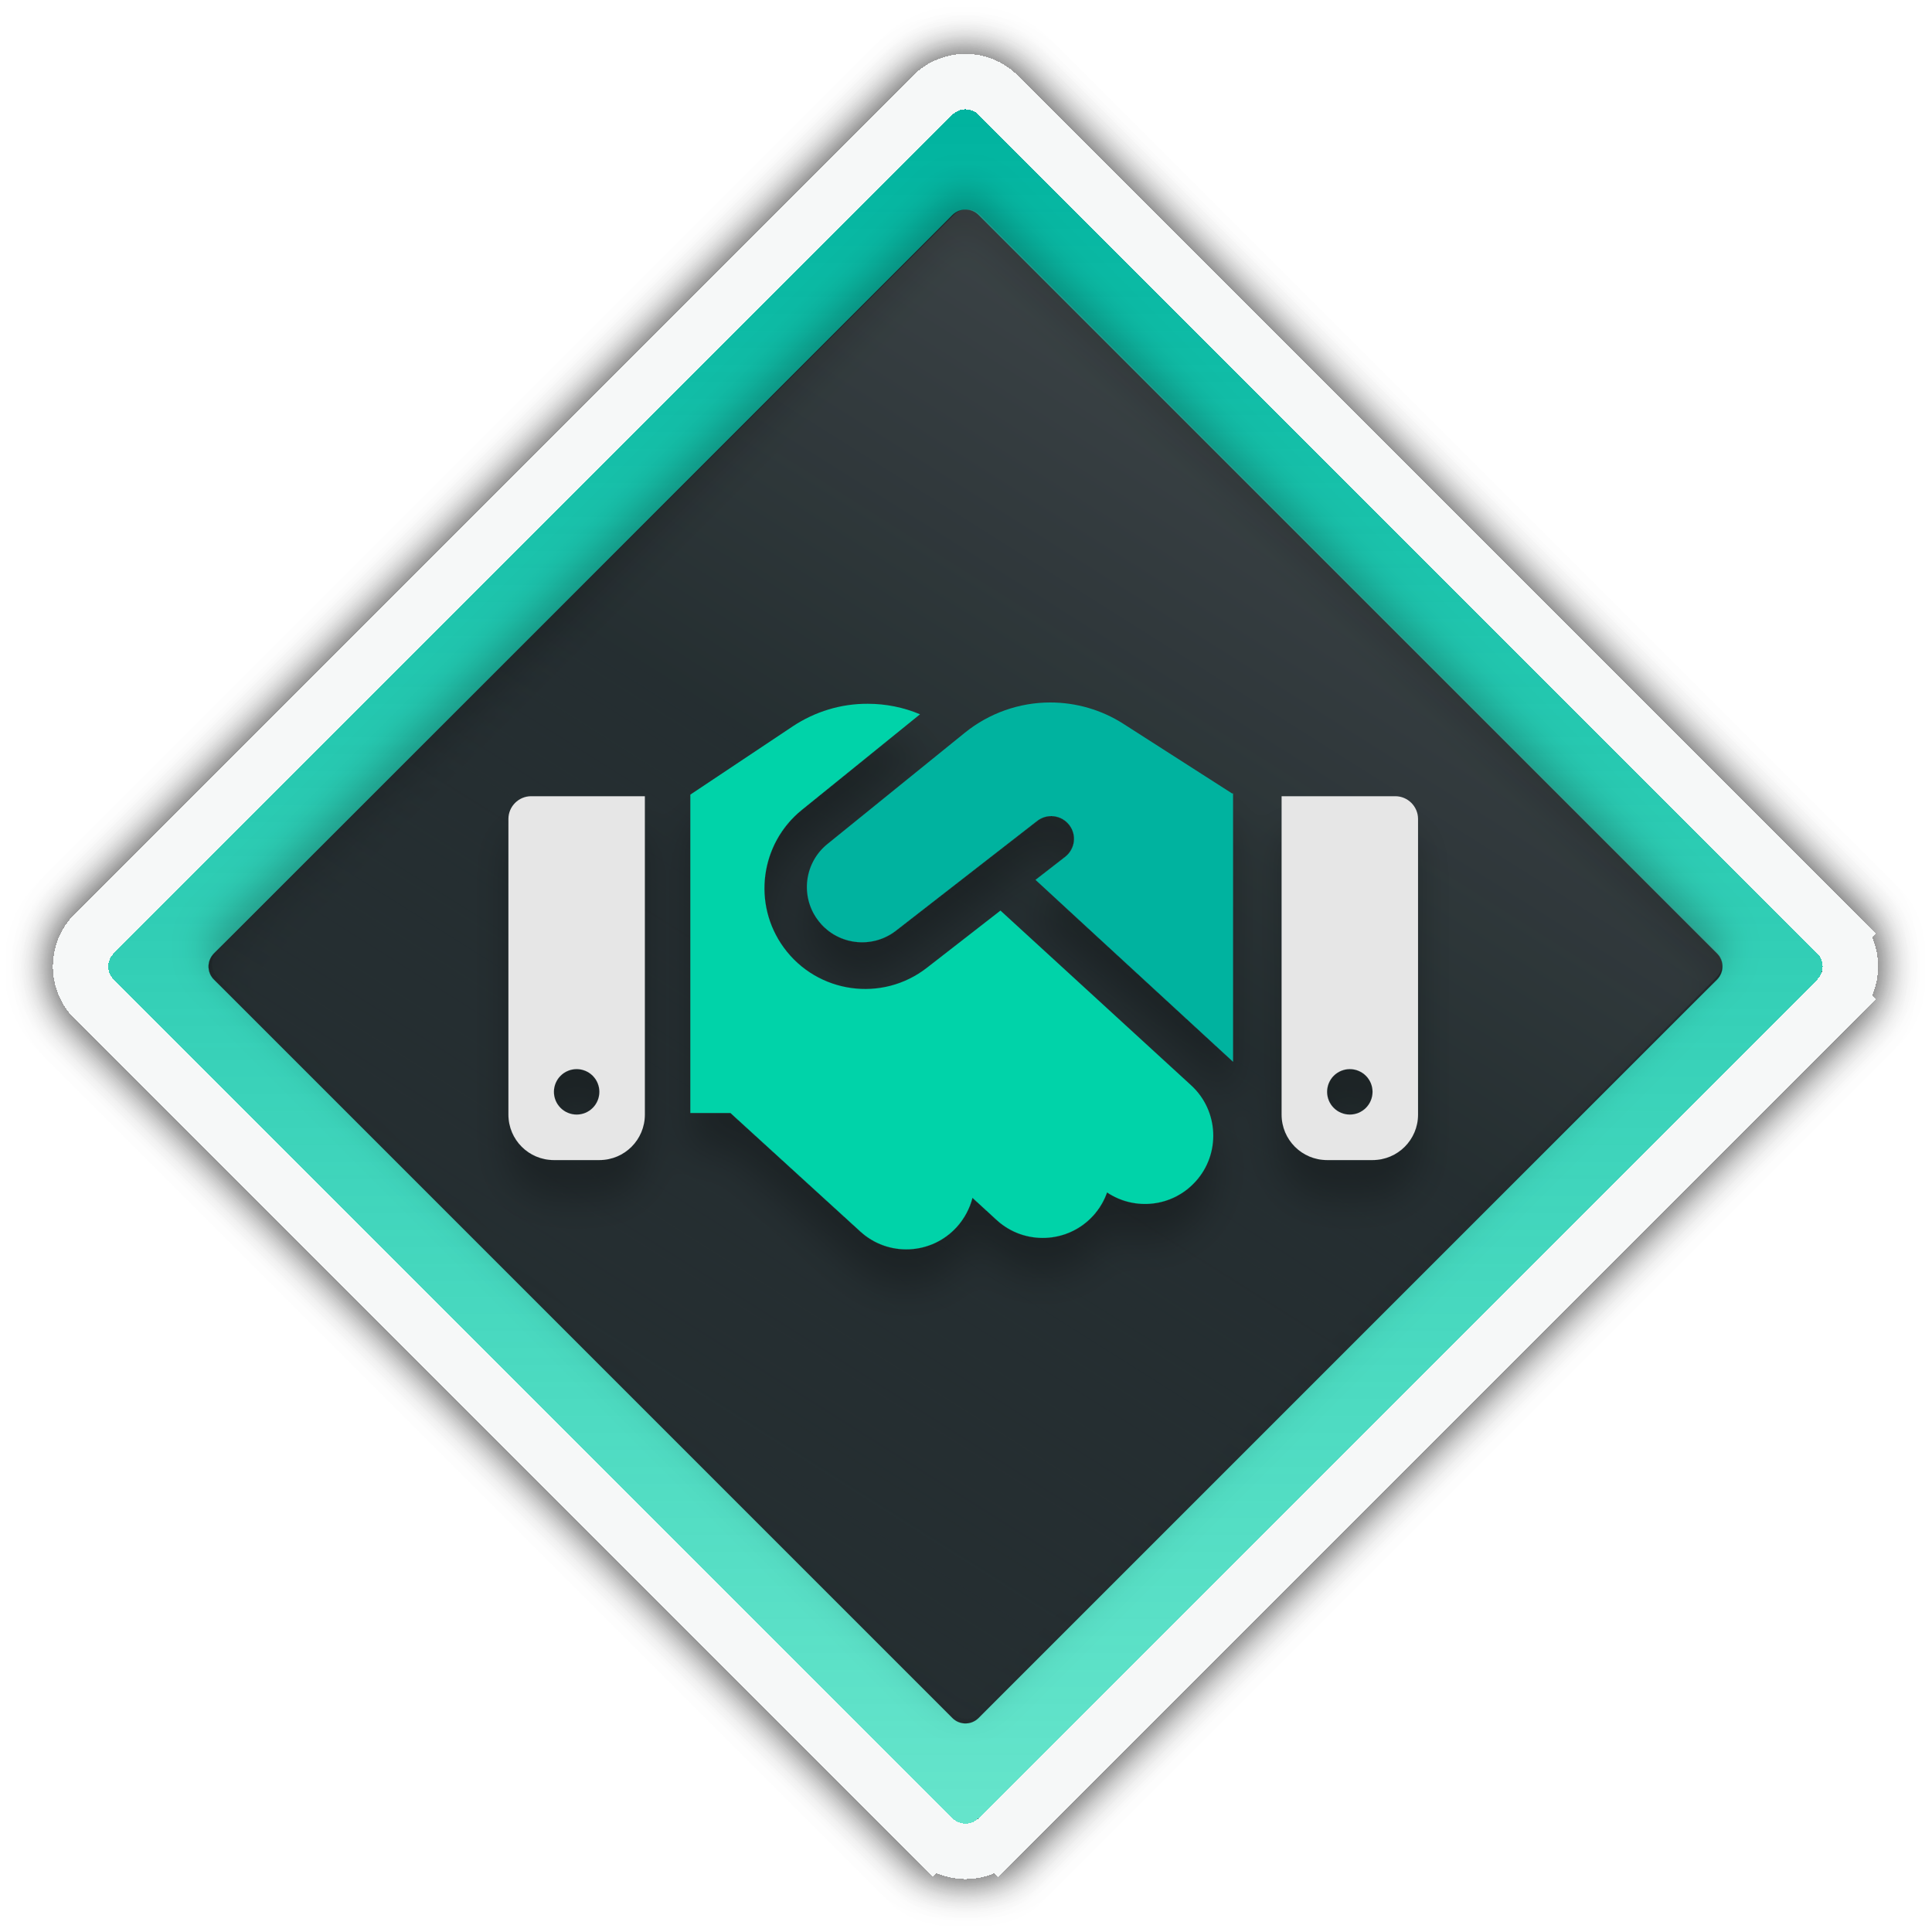
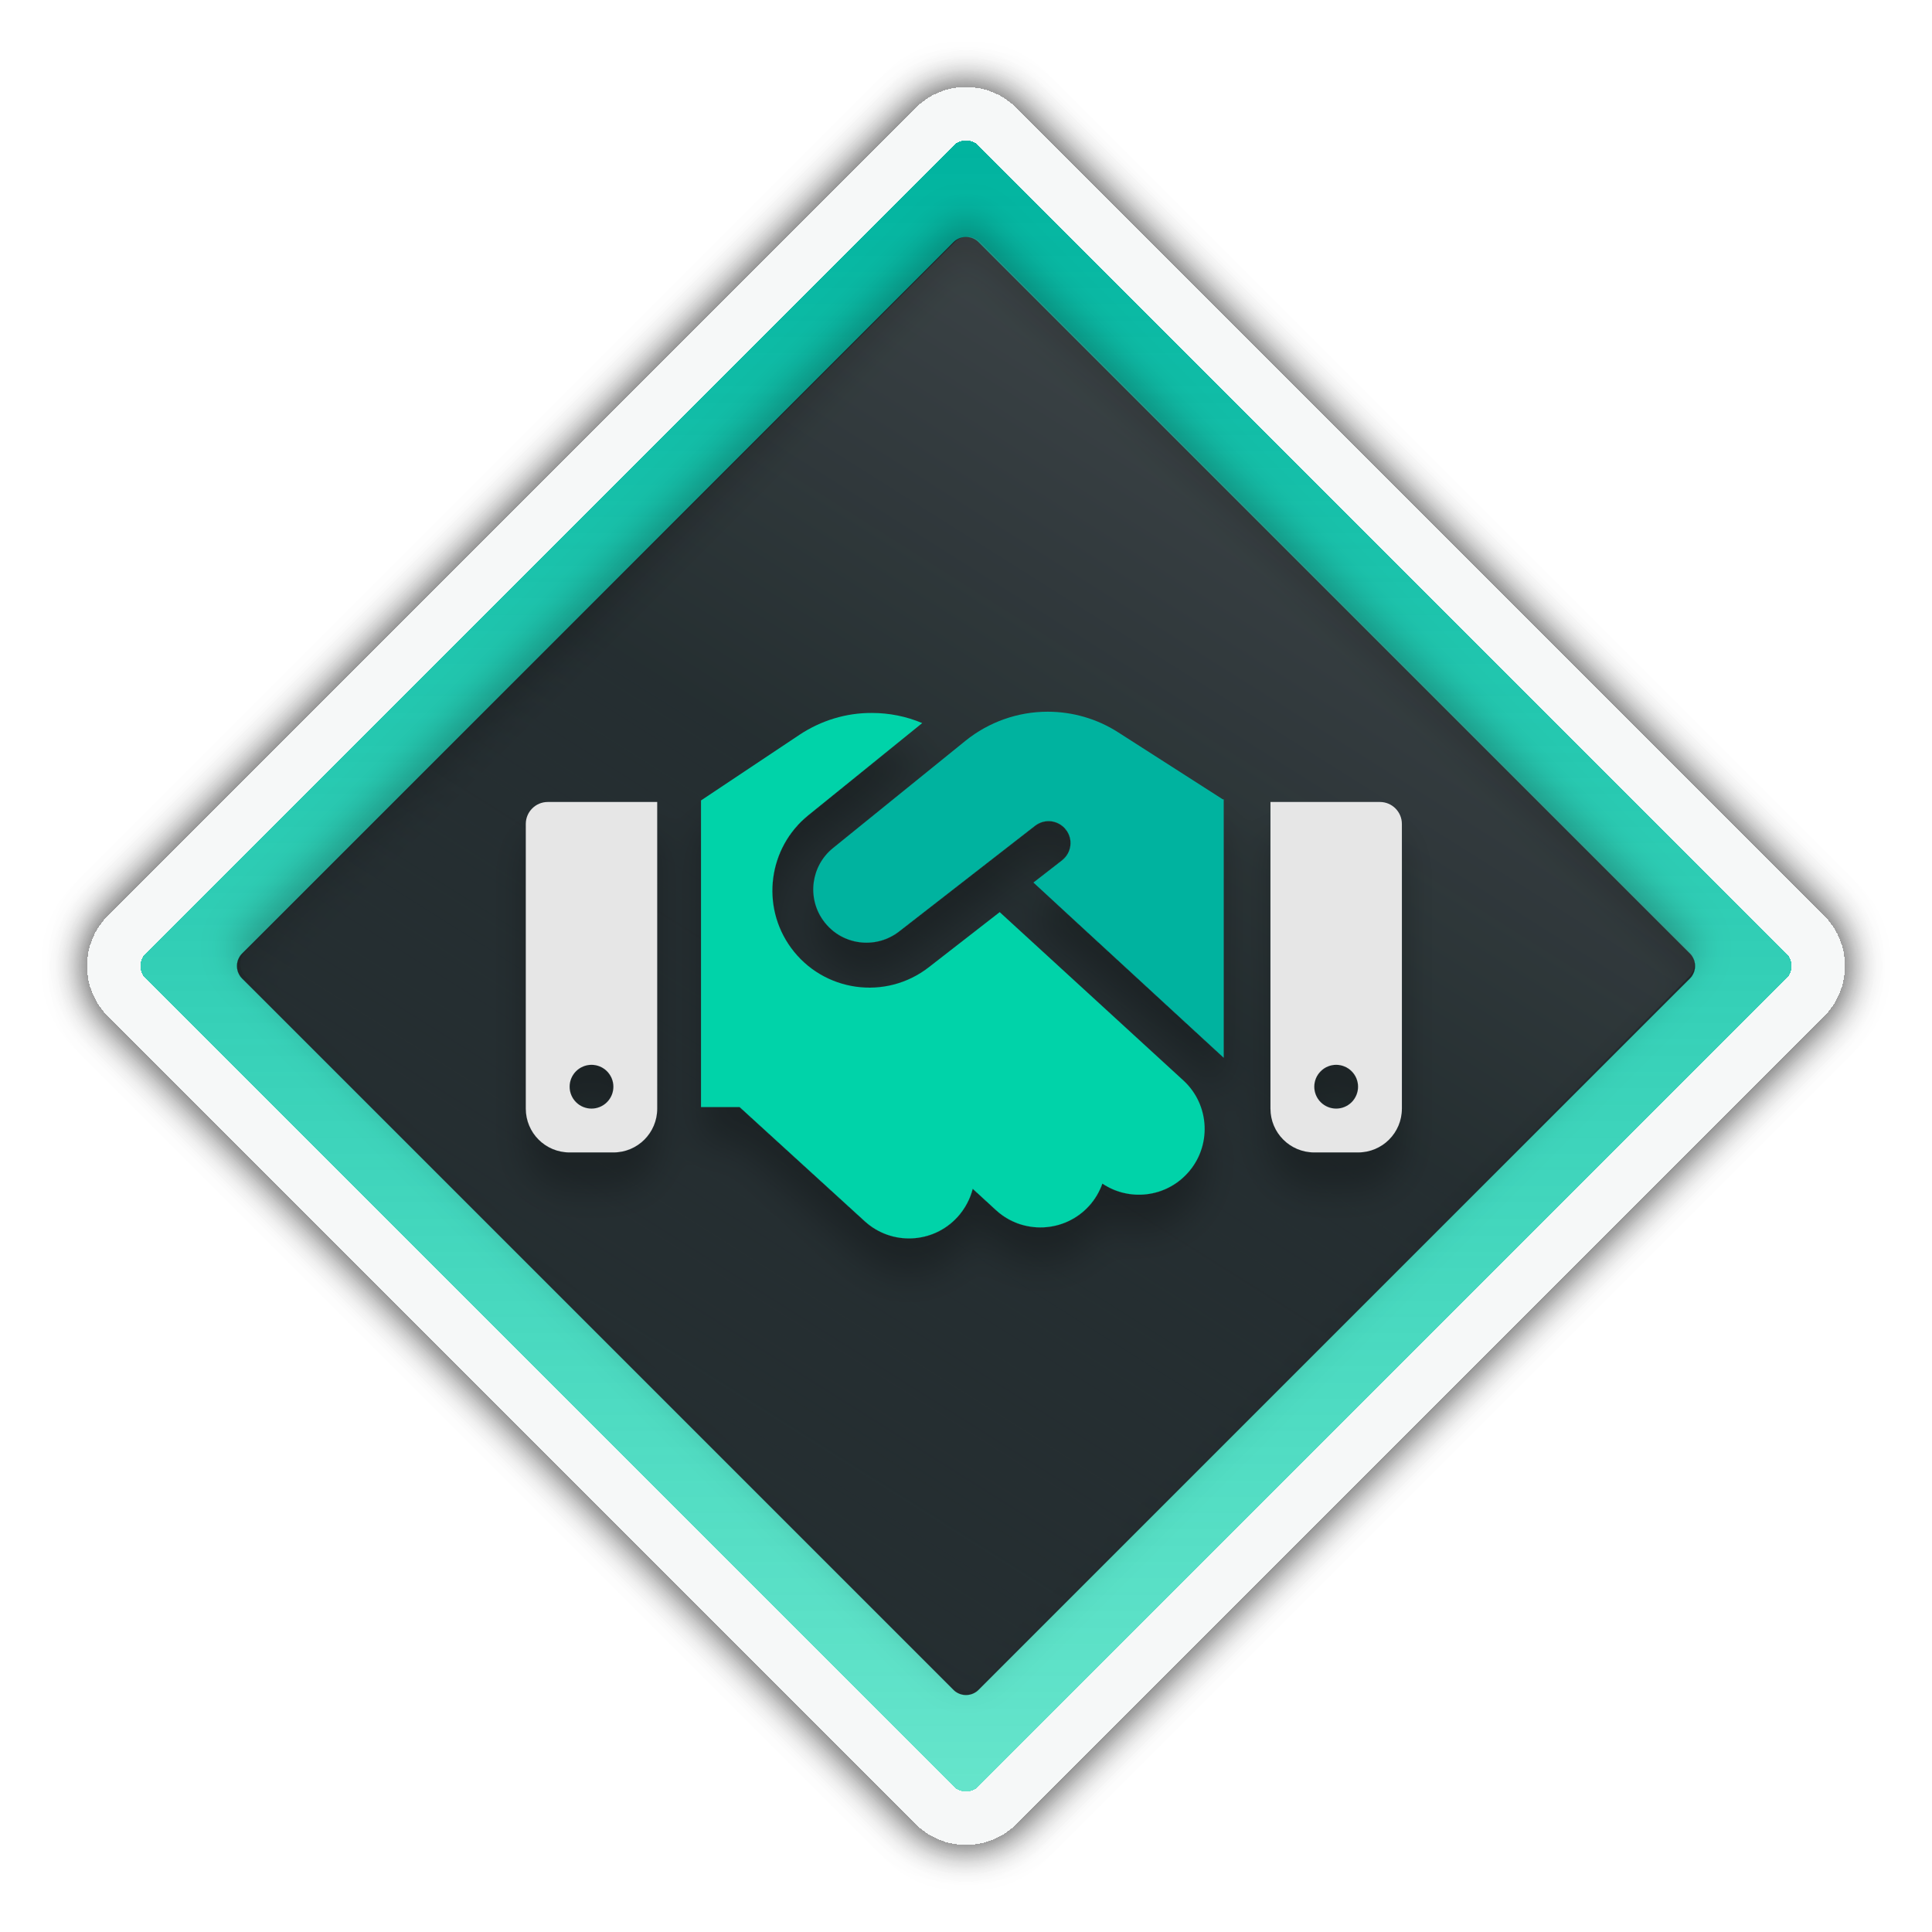
- <svg xmlns="http://www.w3.org/2000/svg" width="209" height="209" viewBox="0 0 209 209" fill="none">
-   <g filter="url(#filter0_dddd_16209_38757)">
-     <path d="M105.858 196.695C105.077 197.476 103.81 197.476 103.029 196.695L12.301 105.967C11.52 105.186 11.52 103.919 12.301 103.138L103.029 12.41C103.81 11.629 105.077 11.629 105.858 12.41L196.586 103.138C197.367 103.919 197.367 105.186 196.586 105.967L105.858 196.695Z" fill="url(#paint0_linear_16209_38757)" shape-rendering="crispEdges" />
-     <path d="M100.908 198.816L103.018 196.706L100.908 198.816C102.86 200.769 106.026 200.769 107.979 198.816L105.863 196.7L107.979 198.816L198.707 108.088L196.602 105.983L198.707 108.088C200.66 106.136 200.66 102.97 198.707 101.017L196.591 103.133L198.707 101.017L107.979 10.289C106.026 8.336 102.86 8.336 100.908 10.289L10.18 101.017C8.227 102.97 8.227 106.136 10.18 108.088L100.908 198.816Z" stroke="#F6F8F8" stroke-width="6" shape-rendering="crispEdges" />
+ <svg xmlns="http://www.w3.org/2000/svg" width="217" height="217" viewBox="0 0 217 217" fill="none">
+   <g filter="url(#filter0_dddd_17940_5057)">
+     <path d="M109.914 200.64C109.133 201.422 107.867 201.422 107.086 200.64L16.357 109.912C15.576 109.131 15.576 107.865 16.357 107.084L107.086 16.355C107.867 15.574 109.133 15.574 109.914 16.355L200.643 107.084C201.424 107.865 201.424 109.131 200.643 109.912L109.914 200.64Z" fill="url(#paint0_linear_17940_5057)" shape-rendering="crispEdges" />
+     <path d="M14.236 112.033L104.964 202.762C106.917 204.714 110.083 204.714 112.036 202.762L202.764 112.033C204.716 110.081 204.716 106.915 202.764 104.962L112.036 14.234C110.083 12.281 106.917 12.281 104.964 14.234L14.236 104.962C12.284 106.915 12.284 110.081 14.236 112.033Z" stroke="#F6F8F8" stroke-width="6" shape-rendering="crispEdges" />
  </g>
-   <g filter="url(#filter1_di_16209_38757)">
-     <path d="M105.858 185.851C105.077 186.632 103.81 186.632 103.029 185.851L23.148 105.97C22.367 105.189 22.367 103.923 23.148 103.142L103.029 23.261C103.81 22.48 105.077 22.48 105.858 23.261L185.739 103.142C186.52 103.923 186.52 105.189 185.739 105.97L105.858 185.851Z" fill="#252E31" />
+   <g filter="url(#filter1_di_17940_5057)">
+     <path d="M109.914 189.797C109.133 190.578 107.867 190.578 107.086 189.797L27.205 109.916C26.424 109.134 26.424 107.868 27.205 107.087L107.086 27.206C107.867 26.425 109.133 26.425 109.914 27.206L189.795 107.087C190.576 107.868 190.576 109.134 189.795 109.916L109.914 189.797Z" fill="#252E31" />
  </g>
-   <path d="M103.185 23.235C103.966 22.453 105.233 22.453 106.014 23.235L185.678 102.899C186.459 103.68 186.459 104.947 185.678 105.728L106.014 185.392C105.233 186.173 103.966 186.173 103.185 185.392L23.52 105.728C22.739 104.947 22.739 103.68 23.52 102.899L103.185 23.235Z" fill="url(#paint1_linear_16209_38757)" />
-   <g filter="url(#filter2_d_16209_38757)">
-     <path d="M57.46 86.133C56.107 86.133 55 87.24 55 88.593L55 120.573C55 123.294 57.199 125.493 59.92 125.493H64.84C67.562 125.493 69.76 123.294 69.76 120.573L69.76 86.133H57.46ZM62.38 115.653C63.033 115.653 63.658 115.912 64.12 116.373C64.581 116.835 64.84 117.461 64.84 118.113C64.84 118.765 64.581 119.391 64.12 119.852C63.658 120.314 63.033 120.573 62.38 120.573C61.728 120.573 61.102 120.314 60.641 119.852C60.179 119.391 59.92 118.765 59.92 118.113C59.92 117.461 60.179 116.835 60.641 116.373C61.102 115.912 61.728 115.653 62.38 115.653Z" fill="#E6E6E6" />
-     <path d="M138.641 86.133L138.641 120.573C138.641 123.294 140.839 125.493 143.561 125.493H148.481C151.202 125.493 153.401 123.294 153.401 120.573L153.401 88.593C153.401 87.24 152.294 86.133 150.941 86.133H138.641ZM143.561 118.113C143.561 117.461 143.82 116.835 144.281 116.373C144.743 115.912 145.368 115.653 146.021 115.653C146.673 115.653 147.299 115.912 147.76 116.373C148.222 116.835 148.481 117.461 148.481 118.113C148.481 118.765 148.222 119.391 147.76 119.852C147.299 120.314 146.673 120.573 146.021 120.573C145.368 120.573 144.743 120.314 144.281 119.852C143.82 119.391 143.561 118.765 143.561 118.113Z" fill="#E6E6E6" />
-     <path d="M108.229 98.504L100.28 104.685C95.437 108.467 88.41 107.483 84.782 102.501C81.368 97.812 82.23 91.262 86.734 87.618L99.526 77.271C97.743 76.517 95.821 76.133 93.868 76.133C90.978 76.118 88.164 76.979 85.75 78.578L74.68 85.958L74.68 120.398H79.016L93.069 133.221C96.082 135.973 100.741 135.758 103.493 132.744C104.339 131.806 104.908 130.715 105.2 129.577L107.814 131.975C110.812 134.727 115.486 134.528 118.238 131.529C118.93 130.776 119.437 129.9 119.76 128.993C122.743 130.991 126.802 130.576 129.308 127.839C132.06 124.841 131.86 120.167 128.862 117.415L108.229 98.504Z" fill="#00D3A9" />
-     <path d="M104.392 79.252L89.509 91.306C87.034 93.305 86.557 96.902 88.433 99.47C90.416 102.207 94.276 102.745 96.936 100.669L112.203 88.8C113.279 87.969 114.817 88.154 115.662 89.23C116.508 90.306 116.308 91.844 115.232 92.689L112.018 95.18L133.39 114.86L133.39 85.832H133.282L132.683 85.448L121.52 78.298C119.168 76.792 116.416 75.992 113.617 75.992C110.266 75.992 107.006 77.145 104.392 79.252Z" fill="#00B39F" />
+   <path d="M107.242 27.18C108.023 26.399 109.289 26.399 110.07 27.18L189.735 106.845C190.516 107.626 190.516 108.892 189.735 109.673L110.07 189.338C109.289 190.119 108.023 190.119 107.242 189.338L27.577 109.673C26.796 108.892 26.796 107.626 27.577 106.845L107.242 27.18Z" fill="url(#paint1_linear_17940_5057)" />
+   <g filter="url(#filter2_d_17940_5057)">
+     <path d="M61.517 90.078C60.164 90.078 59.057 91.185 59.057 92.538L59.057 124.518C59.057 127.24 61.255 129.438 63.977 129.438H68.897C71.618 129.438 73.817 127.24 73.817 124.518L73.817 90.078H61.517ZM66.437 119.598C67.089 119.598 67.715 119.857 68.176 120.319C68.638 120.78 68.897 121.406 68.897 122.058C68.897 122.711 68.638 123.336 68.176 123.798C67.715 124.259 67.089 124.518 66.437 124.518C65.784 124.518 65.159 124.259 64.697 123.798C64.236 123.336 63.977 122.711 63.977 122.058C63.977 121.406 64.236 120.78 64.697 120.319C65.159 119.857 65.784 119.598 66.437 119.598Z" fill="#E6E6E6" />
+     <path d="M142.697 90.078L142.697 124.518C142.697 127.24 144.896 129.438 147.617 129.438H152.537C155.259 129.438 157.457 127.24 157.457 124.518L157.457 92.538C157.457 91.185 156.35 90.078 154.997 90.078H142.697ZM147.617 122.058C147.617 121.406 147.876 120.78 148.338 120.319C148.799 119.857 149.425 119.598 150.077 119.598C150.73 119.598 151.355 119.857 151.817 120.319C152.278 120.78 152.537 121.406 152.537 122.058C152.537 122.711 152.278 123.336 151.817 123.798C151.355 124.259 150.73 124.518 150.077 124.518C149.425 124.518 148.799 124.259 148.338 123.798C147.876 123.336 147.617 122.711 147.617 122.058Z" fill="#E6E6E6" />
+     <path d="M112.285 102.449L104.336 108.63C99.493 112.412 92.467 111.428 88.838 106.447C85.425 101.757 86.286 95.207 90.791 91.564L103.583 81.216C101.8 80.463 99.878 80.078 97.925 80.078C95.034 80.063 92.221 80.924 89.807 82.523L78.737 89.903L78.737 124.343H83.073L97.126 137.166C100.139 139.918 104.798 139.703 107.55 136.689C108.395 135.751 108.964 134.66 109.256 133.522L111.87 135.921C114.868 138.673 119.542 138.473 122.295 135.475C122.986 134.721 123.494 133.845 123.817 132.938C126.799 134.937 130.858 134.521 133.365 131.785C136.117 128.787 135.917 124.113 132.919 121.36L112.285 102.449Z" fill="#00D3A9" />
+     <path d="M108.449 83.197L93.566 95.251C91.091 97.25 90.614 100.848 92.49 103.415C94.473 106.152 98.332 106.69 100.992 104.615L116.26 92.745C117.336 91.915 118.873 92.099 119.719 93.175C120.565 94.252 120.365 95.789 119.289 96.635L116.075 99.126L137.446 118.806L137.446 89.778H137.339L136.739 89.393L125.577 82.244C123.225 80.737 120.472 79.938 117.674 79.938C114.322 79.938 111.063 81.091 108.449 83.197Z" fill="#00B39F" />
  </g>
  <defs>
-     <filter id="filter0_dddd_16209_38757" x="0.715" y="0.828" width="207.457" height="207.453" filterUnits="userSpaceOnUse" color-interpolation-filters="sRGB">
+     <filter id="filter0_dddd_17940_5057" x="4.772" y="4.773" width="207.457" height="207.453" filterUnits="userSpaceOnUse" color-interpolation-filters="sRGB">
      <feFlood flood-opacity="0" result="BackgroundImageFix" />
      <feColorMatrix in="SourceAlpha" type="matrix" values="0 0 0 0 0 0 0 0 0 0 0 0 0 0 0 0 0 0 127 0" result="hardAlpha" />
      <feOffset dy="1" />
      <feGaussianBlur stdDeviation="2" />
      <feComposite in2="hardAlpha" operator="out" />
      <feColorMatrix type="matrix" values="0 0 0 0 0 0 0 0 0 0 0 0 0 0 0 0 0 0 0.25 0" />
-       <feBlend mode="normal" in2="BackgroundImageFix" result="effect1_dropShadow_16209_38757" />
+       <feBlend mode="normal" in2="BackgroundImageFix" result="effect1_dropShadow_17940_5057" />
      <feColorMatrix in="SourceAlpha" type="matrix" values="0 0 0 0 0 0 0 0 0 0 0 0 0 0 0 0 0 0 127 0" result="hardAlpha" />
      <feOffset dy="-1" />
      <feGaussianBlur stdDeviation="2" />
      <feComposite in2="hardAlpha" operator="out" />
      <feColorMatrix type="matrix" values="0 0 0 0 0 0 0 0 0 0 0 0 0 0 0 0 0 0 0.25 0" />
-       <feBlend mode="normal" in2="effect1_dropShadow_16209_38757" result="effect2_dropShadow_16209_38757" />
+       <feBlend mode="normal" in2="effect1_dropShadow_17940_5057" result="effect2_dropShadow_17940_5057" />
      <feColorMatrix in="SourceAlpha" type="matrix" values="0 0 0 0 0 0 0 0 0 0 0 0 0 0 0 0 0 0 127 0" result="hardAlpha" />
      <feOffset dx="-1" />
      <feGaussianBlur stdDeviation="2" />
      <feComposite in2="hardAlpha" operator="out" />
      <feColorMatrix type="matrix" values="0 0 0 0 0 0 0 0 0 0 0 0 0 0 0 0 0 0 0.25 0" />
-       <feBlend mode="normal" in2="effect2_dropShadow_16209_38757" result="effect3_dropShadow_16209_38757" />
+       <feBlend mode="normal" in2="effect2_dropShadow_17940_5057" result="effect3_dropShadow_17940_5057" />
      <feColorMatrix in="SourceAlpha" type="matrix" values="0 0 0 0 0 0 0 0 0 0 0 0 0 0 0 0 0 0 127 0" result="hardAlpha" />
      <feOffset dx="1" />
      <feGaussianBlur stdDeviation="2" />
      <feComposite in2="hardAlpha" operator="out" />
      <feColorMatrix type="matrix" values="0 0 0 0 0 0 0 0 0 0 0 0 0 0 0 0 0 0 0.25 0" />
-       <feBlend mode="normal" in2="effect3_dropShadow_16209_38757" result="effect4_dropShadow_16209_38757" />
-       <feBlend mode="normal" in="SourceGraphic" in2="effect4_dropShadow_16209_38757" result="shape" />
+       <feBlend mode="normal" in2="effect3_dropShadow_17940_5057" result="effect4_dropShadow_17940_5057" />
+       <feBlend mode="normal" in="SourceGraphic" in2="effect4_dropShadow_17940_5057" result="shape" />
    </filter>
-     <filter id="filter1_di_16209_38757" x="18.562" y="16.672" width="171.762" height="171.766" filterUnits="userSpaceOnUse" color-interpolation-filters="sRGB">
+     <filter id="filter1_di_17940_5057" x="22.619" y="20.617" width="171.762" height="171.766" filterUnits="userSpaceOnUse" color-interpolation-filters="sRGB">
      <feFlood flood-opacity="0" result="BackgroundImageFix" />
      <feColorMatrix in="SourceAlpha" type="matrix" values="0 0 0 0 0 0 0 0 0 0 0 0 0 0 0 0 0 0 127 0" result="hardAlpha" />
      <feOffset dy="-2" />
      <feGaussianBlur stdDeviation="2" />
      <feComposite in2="hardAlpha" operator="out" />
      <feColorMatrix type="matrix" values="0 0 0 0 0 0 0 0 0 0 0 0 0 0 0 0 0 0 0.25 0" />
-       <feBlend mode="normal" in2="BackgroundImageFix" result="effect1_dropShadow_16209_38757" />
-       <feBlend mode="normal" in="SourceGraphic" in2="effect1_dropShadow_16209_38757" result="shape" />
+       <feBlend mode="normal" in2="BackgroundImageFix" result="effect1_dropShadow_17940_5057" />
+       <feBlend mode="normal" in="SourceGraphic" in2="effect1_dropShadow_17940_5057" result="shape" />
      <feColorMatrix in="SourceAlpha" type="matrix" values="0 0 0 0 0 0 0 0 0 0 0 0 0 0 0 0 0 0 127 0" result="hardAlpha" />
      <feOffset dy="2" />
      <feGaussianBlur stdDeviation="2" />
      <feComposite in2="hardAlpha" operator="arithmetic" k2="-1" k3="1" />
      <feColorMatrix type="matrix" values="0 0 0 0 0 0 0 0 0 0 0 0 0 0 0 0 0 0 0.25 0" />
-       <feBlend mode="normal" in2="shape" result="effect2_innerShadow_16209_38757" />
+       <feBlend mode="normal" in2="shape" result="effect2_innerShadow_17940_5057" />
    </filter>
-     <filter id="filter2_d_16209_38757" x="51" y="75.992" width="106.401" height="67.156" filterUnits="userSpaceOnUse" color-interpolation-filters="sRGB">
+     <filter id="filter2_d_17940_5057" x="55.057" y="79.938" width="106.401" height="67.156" filterUnits="userSpaceOnUse" color-interpolation-filters="sRGB">
      <feFlood flood-opacity="0" result="BackgroundImageFix" />
      <feColorMatrix in="SourceAlpha" type="matrix" values="0 0 0 0 0 0 0 0 0 0 0 0 0 0 0 0 0 0 127 0" result="hardAlpha" />
      <feOffset dy="4" />
      <feGaussianBlur stdDeviation="2" />
      <feComposite in2="hardAlpha" operator="out" />
      <feColorMatrix type="matrix" values="0 0 0 0 0 0 0 0 0 0 0 0 0 0 0 0 0 0 0.25 0" />
-       <feBlend mode="normal" in2="BackgroundImageFix" result="effect1_dropShadow_16209_38757" />
-       <feBlend mode="normal" in="SourceGraphic" in2="effect1_dropShadow_16209_38757" result="shape" />
+       <feBlend mode="normal" in2="BackgroundImageFix" result="effect1_dropShadow_17940_5057" />
+       <feBlend mode="normal" in="SourceGraphic" in2="effect1_dropShadow_17940_5057" result="shape" />
    </filter>
-     <linearGradient id="paint0_linear_16209_38757" x1="104.443" y1="198.109" x2="104.443" y2="10.996" gradientUnits="userSpaceOnUse">
+     <linearGradient id="paint0_linear_17940_5057" x1="108.5" y1="202.055" x2="108.5" y2="14.941" gradientUnits="userSpaceOnUse">
      <stop stop-color="#00D3A9" stop-opacity="0.6" />
      <stop offset="1" stop-color="#00B39F" />
    </linearGradient>
-     <linearGradient id="paint1_linear_16209_38757" x1="163.239" y1="13.372" x2="53.911" y2="186.807" gradientUnits="userSpaceOnUse">
+     <linearGradient id="paint1_linear_17940_5057" x1="167.296" y1="17.317" x2="57.968" y2="190.752" gradientUnits="userSpaceOnUse">
      <stop stop-color="white" stop-opacity="0.17" />
      <stop offset="0.486" stop-color="#252E31" stop-opacity="0.16" />
      <stop offset="1" stop-color="#252E31" />
    </linearGradient>
  </defs>
</svg>
